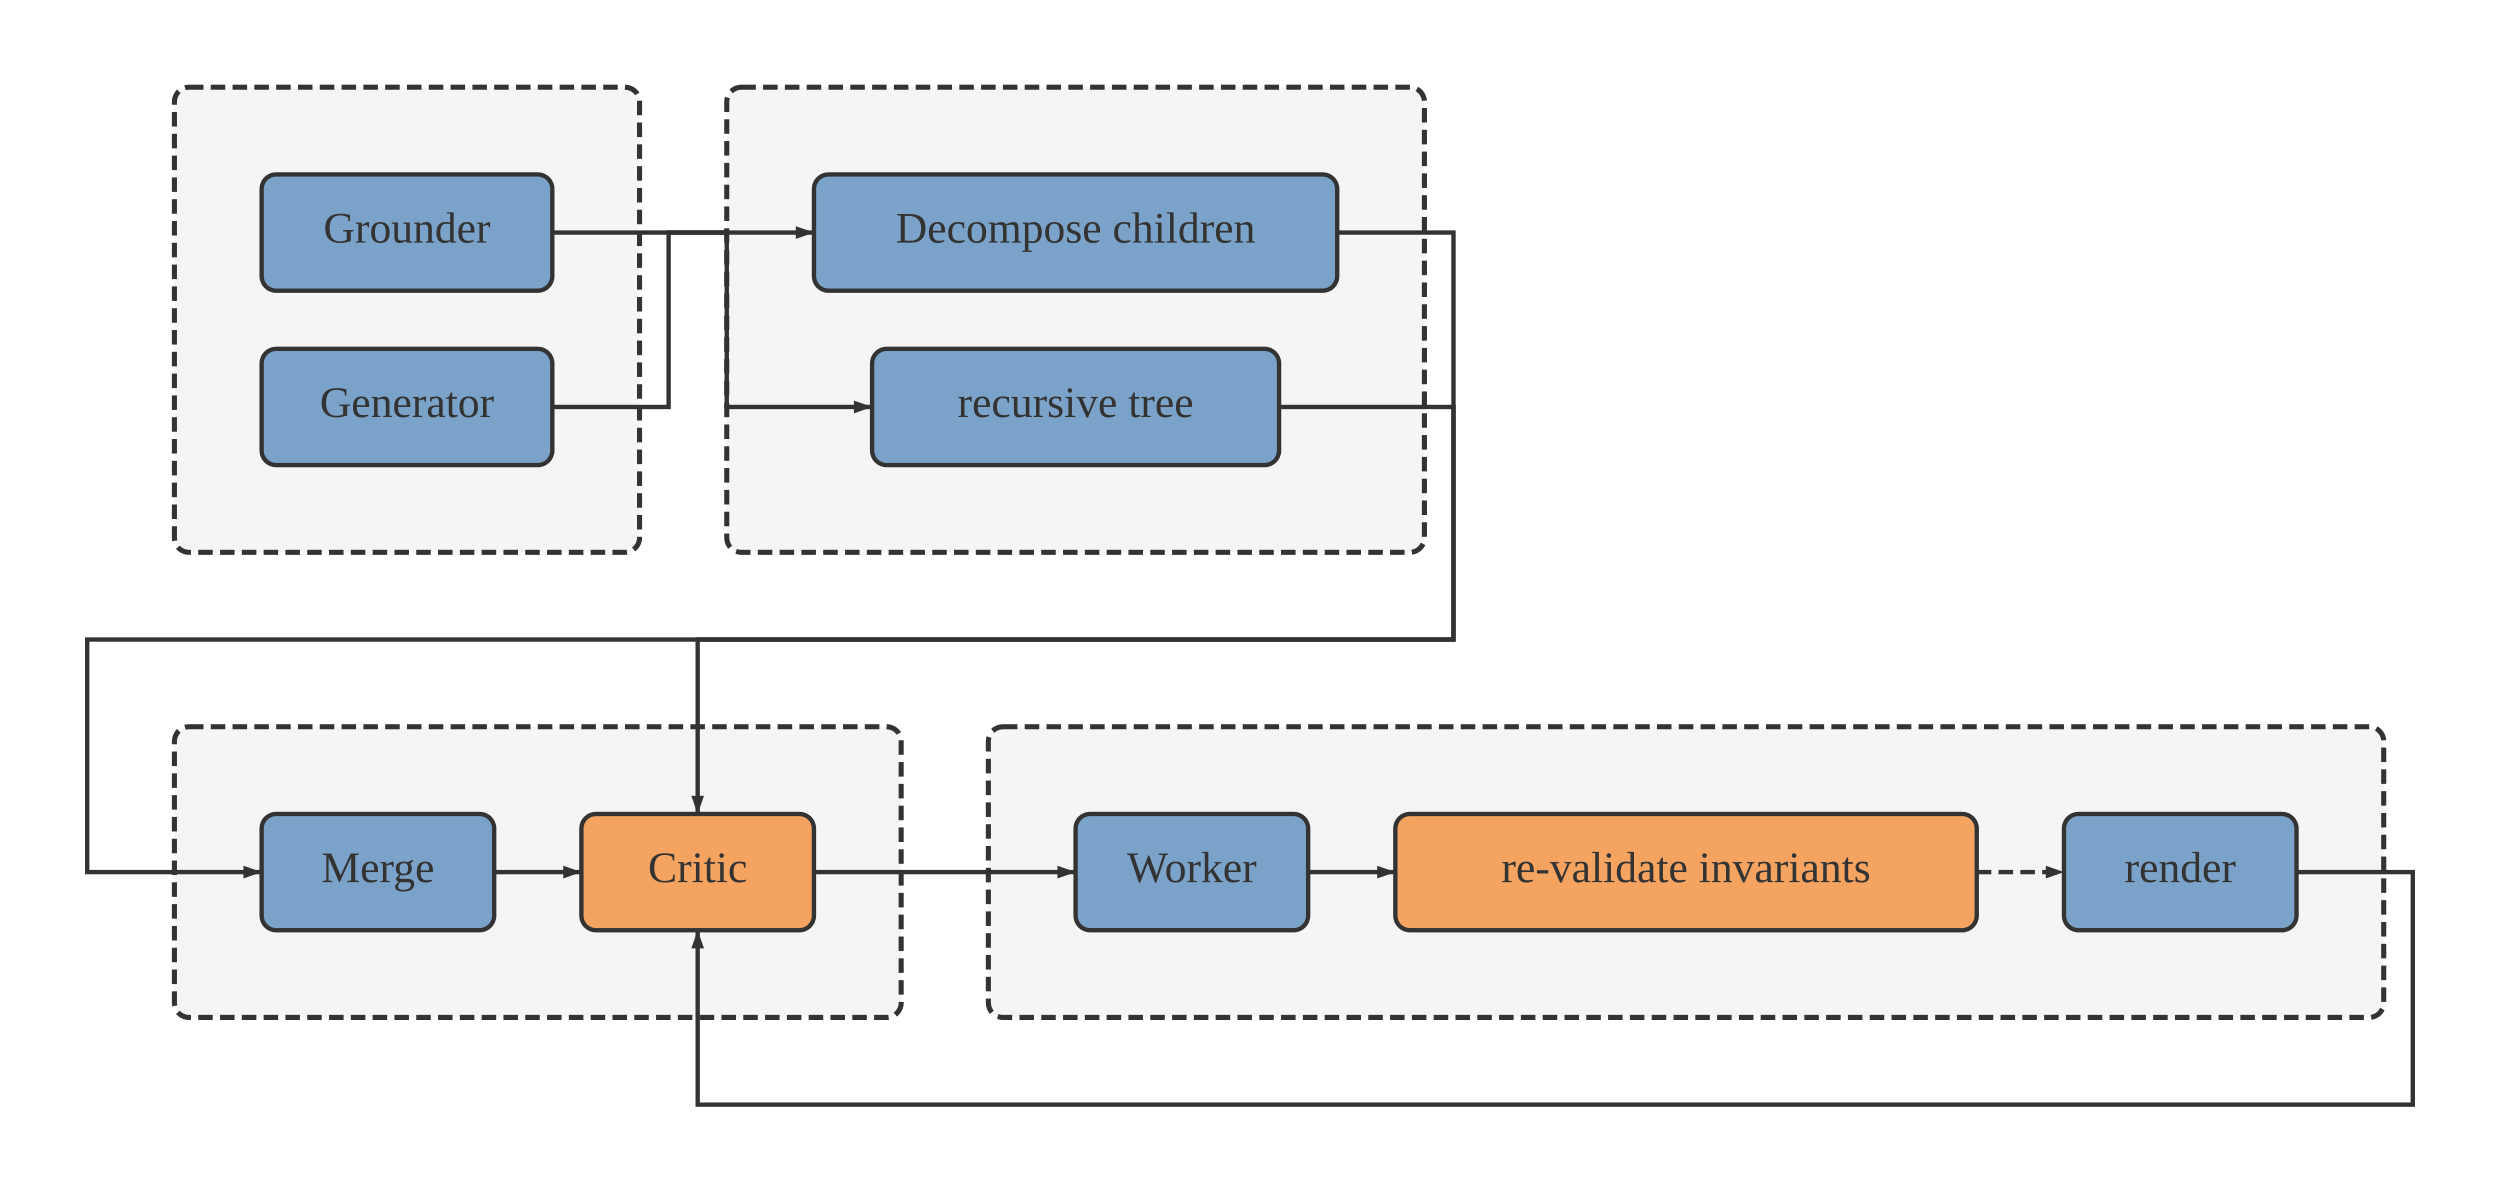
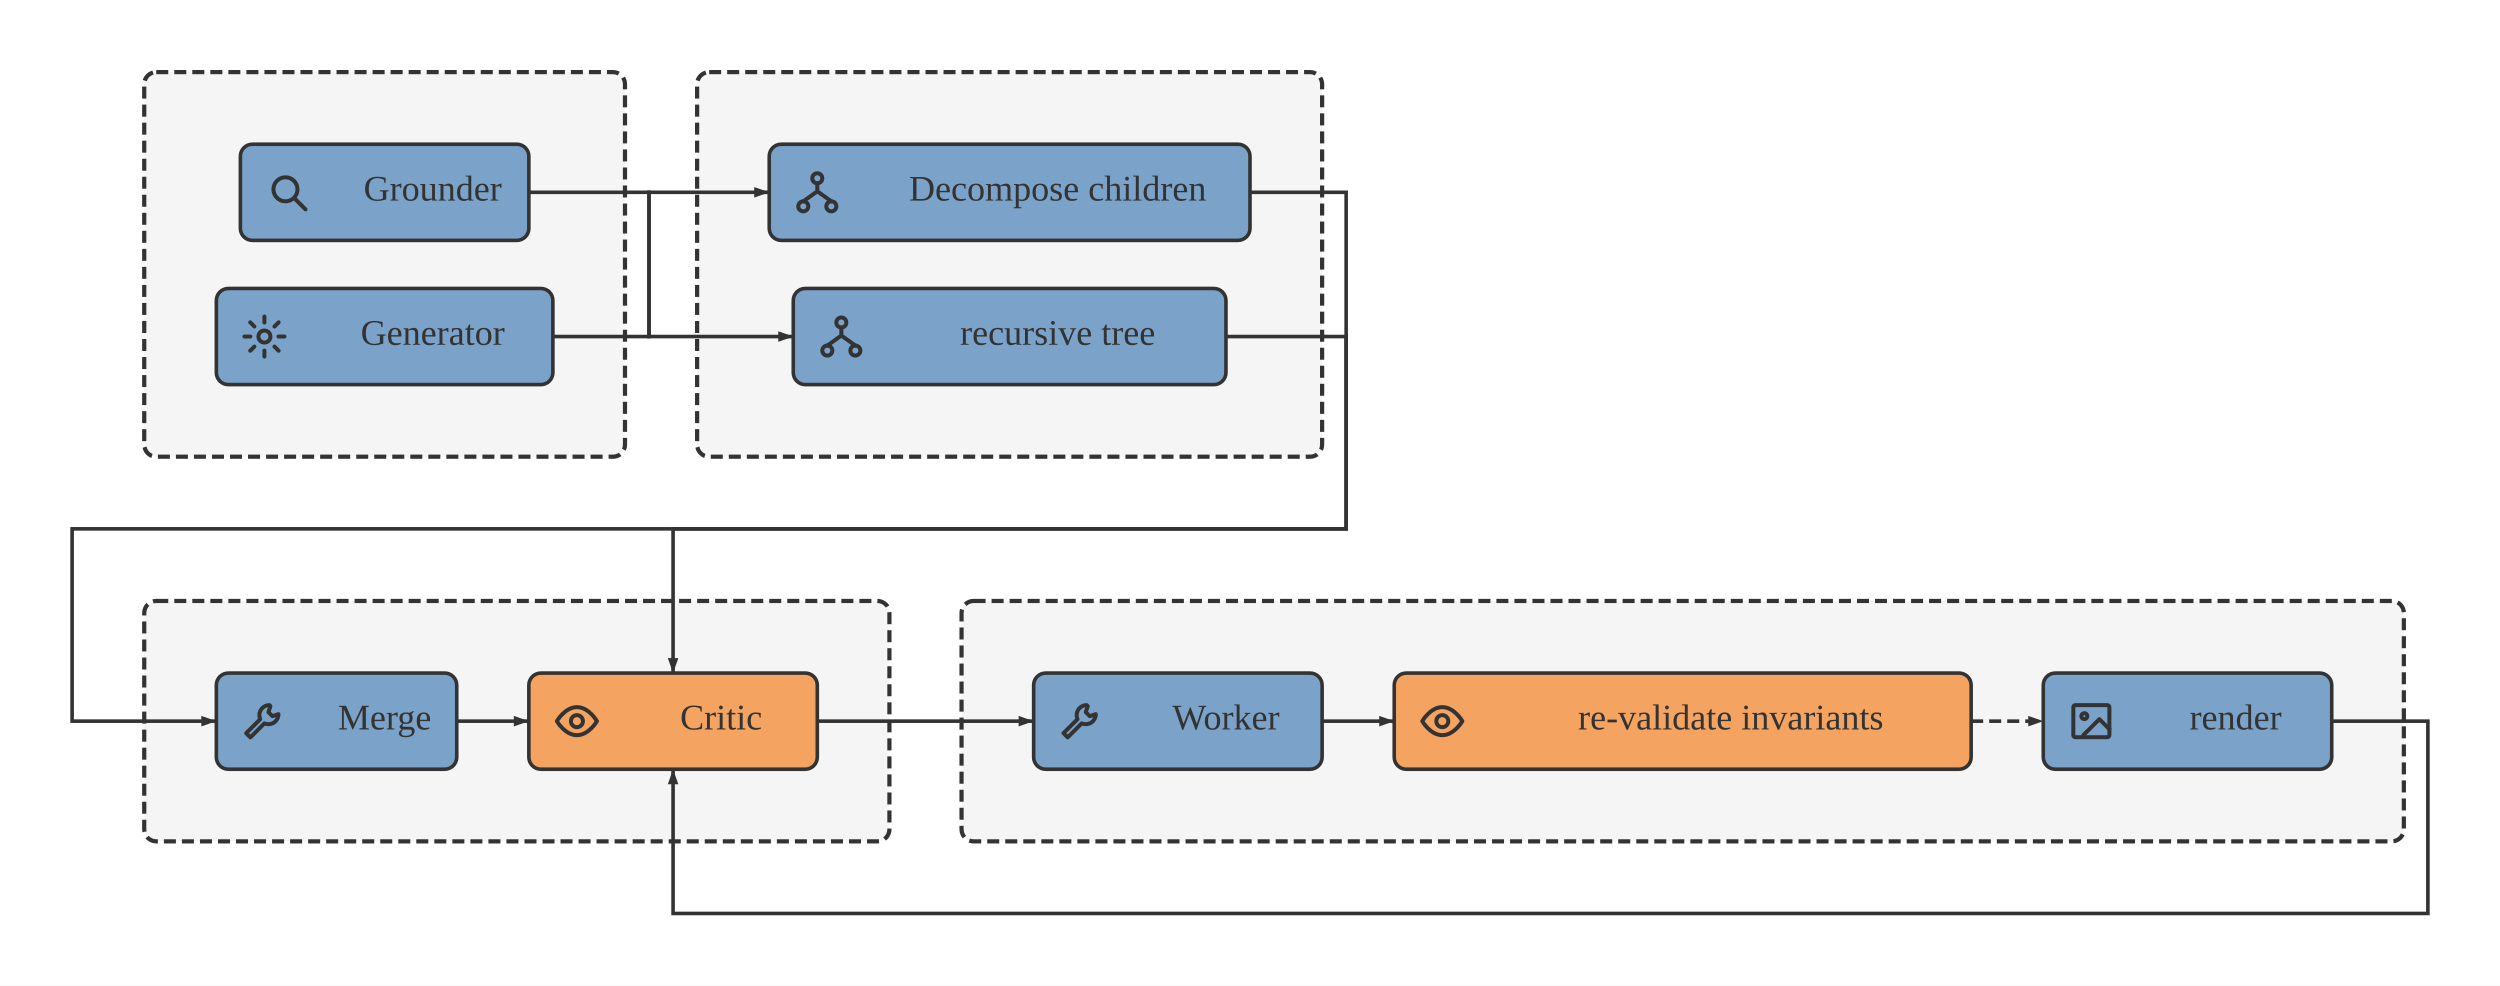
- <svg xmlns="http://www.w3.org/2000/svg" width="688" height="328" viewBox="0 0 688 328" font-family="Times New Roman" data-figtree="1">
-   <rect id="background" x="0" y="0" width="688" height="328" fill="#FFFFFF" data-role="background" />
+ <svg xmlns="http://www.w3.org/2000/svg" width="832" height="328" viewBox="0 0 832 328" font-family="Times New Roman" data-figtree="1">
+   <rect id="background" x="0" y="0" width="832" height="328" fill="#FFFFFF" data-role="background" />
  <defs>
    <marker id="figtree-arrow" markerWidth="5" markerHeight="3.5" refX="5" refY="1.75" orient="auto" markerUnits="userSpaceOnUse">
      <path d="M0,0 L5,1.75 L0,3.5 z" fill="#333333" />
    </marker>
+     <symbol id="icon-eye" viewBox="0 0 24 24" fill="none" stroke="currentColor" stroke-width="2" stroke-linecap="round" stroke-linejoin="round">
+       <path d="M2 12s4-7 10-7 10 7 10 7-4 7-10 7S2 12 2 12z" />
+       <circle cx="12" cy="12" r="3" />
+     </symbol>
+     <symbol id="icon-gear" viewBox="0 0 24 24" fill="none" stroke="currentColor" stroke-width="2" stroke-linecap="round" stroke-linejoin="round">
+       <circle cx="12" cy="12" r="3" />
+       <path d="M12 2v3M12 19v3M2 12h3M19 12h3M4.9 4.9l2.1 2.1M17 17l2.1 2.1M4.9 19.1L7 17M17 7l2.1-2.1" />
+     </symbol>
+     <symbol id="icon-image" viewBox="0 0 24 24" fill="none" stroke="currentColor" stroke-width="2" stroke-linecap="round" stroke-linejoin="round">
+       <rect x="3" y="4" width="18" height="16" rx="1" />
+       <circle cx="8.5" cy="9.5" r="1.5" />
+       <path d="M21 16l-5-5-8 8" />
+     </symbol>
+     <symbol id="icon-search" viewBox="0 0 24 24" fill="none" stroke="currentColor" stroke-width="2" stroke-linecap="round" stroke-linejoin="round">
+       <circle cx="10.5" cy="10.5" r="6" />
+       <path d="M15 15l5.5 5.5" />
+     </symbol>
+     <symbol id="icon-tree" viewBox="0 0 24 24" fill="none" stroke="currentColor" stroke-width="2" stroke-linecap="round" stroke-linejoin="round">
+       <circle cx="12" cy="5" r="2.5" />
+       <circle cx="5" cy="19" r="2.5" />
+       <circle cx="19" cy="19" r="2.5" />
+       <path d="M12 7.5v4M12 11.5L5 16.5M12 11.5l7 5" />
+     </symbol>
+     <symbol id="icon-wrench" viewBox="0 0 24 24" fill="none" stroke="currentColor" stroke-width="2" stroke-linecap="round" stroke-linejoin="round">
+       <path d="M14.5 4a5 5 0 0 0-4.6 7l-7 7 2.1 2.1 7-7A5 5 0 0 0 19 8.5l-3 1-2-2 1-3z" />
+     </symbol>
  </defs>
-   <g id="n1" data-bbox="0 0 688 328">
-     <g id="n2" transform="translate(48,24)" data-bbox="48 24 128 128" data-label="Grounder, Generator">
-       <rect id="n2.container" x="0" y="0" width="128" height="128" fill="#F5F5F5" stroke="#333333" stroke-width="1.4" data-role="container" rx="4" stroke-dasharray="4 2" />
-       <g id="n6" transform="translate(24,24)" data-bbox="24 24 80 32" data-label="Grounder">
-         <rect id="n6.block" x="0" y="0" width="80" height="32" fill="#7BA3C9" stroke="#333333" stroke-width="1.2" data-role="block" rx="4" data-component="Grounder" />
-         <text id="n6.label" x="40" y="16" font-family="Times New Roman" font-size="12" text-anchor="middle" dominant-baseline="middle" fill="#333333" data-kind="label" data-max-width="80">Grounder</text>
+   <g id="n1" data-bbox="0 0 832 328">
+     <g id="n2" transform="translate(48,24)" data-bbox="48 24 160 128" data-label="Grounder, Generator">
+       <rect id="n2.container" x="0" y="0" width="160" height="128" fill="#F5F5F5" stroke="#333333" stroke-width="1.4" data-role="container" rx="4" stroke-dasharray="4 2" />
+       <g id="n6" transform="translate(32,24)" data-bbox="32 24 96 32" data-label="Grounder">
+         <rect id="n6.block" x="0" y="0" width="96" height="32" fill="#7BA3C9" stroke="#333333" stroke-width="1.2" data-role="block" rx="4" data-component="Grounder" />
+         <use id="n6.icon" href="#icon-search" x="8" y="8" width="16" height="16" color="#333333" data-role="icon" />
+         <text id="n6.label" x="64" y="16" font-family="Times New Roman" font-size="12" text-anchor="middle" dominant-baseline="middle" fill="#333333" data-kind="label" data-max-width="72">Grounder</text>
      </g>
-       <g id="n7" transform="translate(24,72)" data-bbox="24 72 80 32" data-label="Generator">
-         <rect id="n7.block" x="0" y="0" width="80" height="32" fill="#7BA3C9" stroke="#333333" stroke-width="1.2" data-role="block" rx="4" data-component="Generator" />
-         <text id="n7.label" x="40" y="16" font-family="Times New Roman" font-size="12" text-anchor="middle" dominant-baseline="middle" fill="#333333" data-kind="label" data-max-width="80">Generator</text>
+       <g id="n7" transform="translate(24,72)" data-bbox="24 72 112 32" data-label="Generator">
+         <rect id="n7.block" x="0" y="0" width="112" height="32" fill="#7BA3C9" stroke="#333333" stroke-width="1.2" data-role="block" rx="4" data-component="Generator" />
+         <use id="n7.icon" href="#icon-gear" x="8" y="8" width="16" height="16" color="#333333" data-role="icon" />
+         <text id="n7.label" x="72" y="16" font-family="Times New Roman" font-size="12" text-anchor="middle" dominant-baseline="middle" fill="#333333" data-kind="label" data-max-width="88">Generator</text>
      </g>
    </g>
-     <g id="n3" transform="translate(200,24)" data-bbox="200 24 192 128" data-label="Decompose children, recursive tree">
-       <rect id="n3.container" x="0" y="0" width="192" height="128" fill="#F5F5F5" stroke="#333333" stroke-width="1.4" data-role="container" rx="4" stroke-dasharray="4 2" />
-       <g id="n8" transform="translate(24,24)" data-bbox="24 24 144 32" data-label="Decompose children">
-         <rect id="n8.block" x="0" y="0" width="144" height="32" fill="#7BA3C9" stroke="#333333" stroke-width="1.2" data-role="block" rx="4" data-component="Decompose children" />
-         <text id="n8.label" x="72" y="16" font-family="Times New Roman" font-size="12" text-anchor="middle" dominant-baseline="middle" fill="#333333" data-kind="label" data-max-width="144">Decompose children</text>
+     <g id="n3" transform="translate(232,24)" data-bbox="232 24 208 128" data-label="Decompose children, recursive tree">
+       <rect id="n3.container" x="0" y="0" width="208" height="128" fill="#F5F5F5" stroke="#333333" stroke-width="1.4" data-role="container" rx="4" stroke-dasharray="4 2" />
+       <g id="n8" transform="translate(24,24)" data-bbox="24 24 160 32" data-label="Decompose children">
+         <rect id="n8.block" x="0" y="0" width="160" height="32" fill="#7BA3C9" stroke="#333333" stroke-width="1.2" data-role="block" rx="4" data-component="Decompose children" />
+         <use id="n8.icon" href="#icon-tree" x="8" y="8" width="16" height="16" color="#333333" data-role="icon" />
+         <text id="n8.label" x="96" y="16" font-family="Times New Roman" font-size="12" text-anchor="middle" dominant-baseline="middle" fill="#333333" data-kind="label" data-max-width="136">Decompose children</text>
      </g>
-       <g id="n9" transform="translate(40,72)" data-bbox="40 72 112 32" data-label="recursive tree">
-         <rect id="n9.block" x="0" y="0" width="112" height="32" fill="#7BA3C9" stroke="#333333" stroke-width="1.2" data-role="block" rx="4" data-component="recursive tree" />
-         <text id="n9.label" x="56" y="16" font-family="Times New Roman" font-size="12" text-anchor="middle" dominant-baseline="middle" fill="#333333" data-kind="label" data-max-width="112">recursive tree</text>
+       <g id="n9" transform="translate(32,72)" data-bbox="32 72 144 32" data-label="recursive tree">
+         <rect id="n9.block" x="0" y="0" width="144" height="32" fill="#7BA3C9" stroke="#333333" stroke-width="1.2" data-role="block" rx="4" data-component="recursive tree" />
+         <use id="n9.icon" href="#icon-tree" x="8" y="8" width="16" height="16" color="#333333" data-role="icon" />
+         <text id="n9.label" x="88" y="16" font-family="Times New Roman" font-size="12" text-anchor="middle" dominant-baseline="middle" fill="#333333" data-kind="label" data-max-width="120">recursive tree</text>
      </g>
    </g>
-     <g id="n4" transform="translate(48,200)" data-bbox="48 200 200 80" data-label="Merge, Critic">
-       <rect id="n4.container" x="0" y="0" width="200" height="80" fill="#F5F5F5" stroke="#333333" stroke-width="1.4" data-role="container" rx="4" stroke-dasharray="4 2" />
-       <g id="n10" transform="translate(24,24)" data-bbox="24 24 64 32" data-label="Merge">
-         <rect id="n10.block" x="0" y="0" width="64" height="32" fill="#7BA3C9" stroke="#333333" stroke-width="1.2" data-role="block" rx="4" data-component="Merge" />
-         <text id="n10.label" x="32" y="16" font-family="Times New Roman" font-size="12" text-anchor="middle" dominant-baseline="middle" fill="#333333" data-kind="label" data-max-width="64">Merge</text>
+     <g id="n4" transform="translate(48,200)" data-bbox="48 200 248 80" data-label="Merge, Critic">
+       <rect id="n4.container" x="0" y="0" width="248" height="80" fill="#F5F5F5" stroke="#333333" stroke-width="1.4" data-role="container" rx="4" stroke-dasharray="4 2" />
+       <g id="n10" transform="translate(24,24)" data-bbox="24 24 80 32" data-label="Merge">
+         <rect id="n10.block" x="0" y="0" width="80" height="32" fill="#7BA3C9" stroke="#333333" stroke-width="1.2" data-role="block" rx="4" data-component="Merge" />
+         <use id="n10.icon" href="#icon-wrench" x="8" y="8" width="16" height="16" color="#333333" data-role="icon" />
+         <text id="n10.label" x="56" y="16" font-family="Times New Roman" font-size="12" text-anchor="middle" dominant-baseline="middle" fill="#333333" data-kind="label" data-max-width="56">Merge</text>
      </g>
-       <g id="n11" transform="translate(112,24)" data-bbox="112 24 64 32" data-label="Critic">
-         <rect id="n11.block" x="0" y="0" width="64" height="32" fill="#F4A460" stroke="#333333" stroke-width="1.2" data-role="block" rx="4" data-component="Critic" />
-         <text id="n11.label" x="32" y="16" font-family="Times New Roman" font-size="12" text-anchor="middle" dominant-baseline="middle" fill="#333333" data-kind="label" data-max-width="64">Critic</text>
+       <g id="n11" transform="translate(128,24)" data-bbox="128 24 96 32" data-label="Critic">
+         <rect id="n11.block" x="0" y="0" width="96" height="32" fill="#F4A460" stroke="#333333" stroke-width="1.2" data-role="block" rx="4" data-component="Critic" />
+         <use id="n11.icon" href="#icon-eye" x="8" y="8" width="16" height="16" color="#333333" data-role="icon" />
+         <text id="n11.label" x="64" y="16" font-family="Times New Roman" font-size="12" text-anchor="middle" dominant-baseline="middle" fill="#333333" data-kind="label" data-max-width="72">Critic</text>
      </g>
-       <path id="n4.arrow0" d="M88,40 H112" fill="none" stroke="#333333" stroke-width="1.2" data-flow="data" marker-end="url(#figtree-arrow)" data-from="n10.right" data-to="n11.left" />
+       <path id="n4.arrow0" d="M104,40 H128" fill="none" stroke="#333333" stroke-width="1.2" data-flow="data" marker-end="url(#figtree-arrow)" data-from="n10.right" data-to="n11.left" />
    </g>
-     <g id="n5" transform="translate(272,200)" data-bbox="272 200 384 80" data-label="Worker, re-validate invariants, render">
-       <rect id="n5.container" x="0" y="0" width="384" height="80" fill="#F5F5F5" stroke="#333333" stroke-width="1.4" data-role="container" rx="4" stroke-dasharray="4 2" />
-       <g id="n12" transform="translate(24,24)" data-bbox="24 24 64 32" data-label="Worker">
-         <rect id="n12.block" x="0" y="0" width="64" height="32" fill="#7BA3C9" stroke="#333333" stroke-width="1.2" data-role="block" rx="4" data-component="Worker" />
-         <text id="n12.label" x="32" y="16" font-family="Times New Roman" font-size="12" text-anchor="middle" dominant-baseline="middle" fill="#333333" data-kind="label" data-max-width="64">Worker</text>
+     <g id="n5" transform="translate(320,200)" data-bbox="320 200 480 80" data-label="Worker, re-validate invariants, render">
+       <rect id="n5.container" x="0" y="0" width="480" height="80" fill="#F5F5F5" stroke="#333333" stroke-width="1.4" data-role="container" rx="4" stroke-dasharray="4 2" />
+       <g id="n12" transform="translate(24,24)" data-bbox="24 24 96 32" data-label="Worker">
+         <rect id="n12.block" x="0" y="0" width="96" height="32" fill="#7BA3C9" stroke="#333333" stroke-width="1.2" data-role="block" rx="4" data-component="Worker" />
+         <use id="n12.icon" href="#icon-wrench" x="8" y="8" width="16" height="16" color="#333333" data-role="icon" />
+         <text id="n12.label" x="64" y="16" font-family="Times New Roman" font-size="12" text-anchor="middle" dominant-baseline="middle" fill="#333333" data-kind="label" data-max-width="72">Worker</text>
      </g>
-       <g id="n13" transform="translate(112,24)" data-bbox="112 24 160 32" data-label="re-validate invariants">
-         <rect id="n13.block" x="0" y="0" width="160" height="32" fill="#F4A460" stroke="#333333" stroke-width="1.2" data-role="block" rx="4" data-component="re-validate invariants" />
-         <text id="n13.label" x="80" y="16" font-family="Times New Roman" font-size="12" text-anchor="middle" dominant-baseline="middle" fill="#333333" data-kind="label" data-max-width="160">re-validate invariants</text>
+       <g id="n13" transform="translate(144,24)" data-bbox="144 24 192 32" data-label="re-validate invariants">
+         <rect id="n13.block" x="0" y="0" width="192" height="32" fill="#F4A460" stroke="#333333" stroke-width="1.2" data-role="block" rx="4" data-component="re-validate invariants" />
+         <use id="n13.icon" href="#icon-eye" x="8" y="8" width="16" height="16" color="#333333" data-role="icon" />
+         <text id="n13.label" x="112" y="16" font-family="Times New Roman" font-size="12" text-anchor="middle" dominant-baseline="middle" fill="#333333" data-kind="label" data-max-width="168">re-validate invariants</text>
      </g>
-       <g id="n14" transform="translate(296,24)" data-bbox="296 24 64 32" data-label="render">
-         <rect id="n14.block" x="0" y="0" width="64" height="32" fill="#7BA3C9" stroke="#333333" stroke-width="1.2" data-role="block" rx="4" data-component="render" />
-         <text id="n14.label" x="32" y="16" font-family="Times New Roman" font-size="12" text-anchor="middle" dominant-baseline="middle" fill="#333333" data-kind="label" data-max-width="64">render</text>
+       <g id="n14" transform="translate(360,24)" data-bbox="360 24 96 32" data-label="render">
+         <rect id="n14.block" x="0" y="0" width="96" height="32" fill="#7BA3C9" stroke="#333333" stroke-width="1.2" data-role="block" rx="4" data-component="render" />
+         <use id="n14.icon" href="#icon-image" x="8" y="8" width="16" height="16" color="#333333" data-role="icon" />
+         <text id="n14.label" x="64" y="16" font-family="Times New Roman" font-size="12" text-anchor="middle" dominant-baseline="middle" fill="#333333" data-kind="label" data-max-width="72">render</text>
      </g>
-       <path id="n5.arrow0" d="M88,40 H112" fill="none" stroke="#333333" stroke-width="1.2" data-flow="data" marker-end="url(#figtree-arrow)" data-from="n12.right" data-to="n13.left" />
-       <path id="n5.arrow1" d="M272,40 H296" fill="none" stroke="#333333" stroke-width="1.2" data-flow="control" stroke-dasharray="4 2" marker-end="url(#figtree-arrow)" data-from="n13.right" data-to="n14.left" />
+       <path id="n5.arrow0" d="M120,40 H144" fill="none" stroke="#333333" stroke-width="1.2" data-flow="data" marker-end="url(#figtree-arrow)" data-from="n12.right" data-to="n13.left" />
+       <path id="n5.arrow1" d="M336,40 H360" fill="none" stroke="#333333" stroke-width="1.2" data-flow="control" stroke-dasharray="4 2" marker-end="url(#figtree-arrow)" data-from="n13.right" data-to="n14.left" />
    </g>
-     <path id="n1.arrow0" d="M152,112 H184 V64 H224" fill="none" stroke="#333333" stroke-width="1.2" data-flow="data" marker-end="url(#figtree-arrow)" data-from="n7.right" data-to="n8.left" />
-     <path id="n1.arrow1" d="M368,64 H400 V176 H24 V240 H72" fill="none" stroke="#333333" stroke-width="1.2" data-flow="data" marker-end="url(#figtree-arrow)" data-from="n8.right" data-to="n10.left" />
-     <path id="n1.arrow2" d="M632,240 H664 V304 H192 V256" fill="none" stroke="#333333" stroke-width="1.2" data-flow="data" marker-end="url(#figtree-arrow)" data-from="n14.right" data-to="n11.bottom" />
-     <path id="n1.arrow3" d="M224,240 H296" fill="none" stroke="#333333" stroke-width="1.2" data-flow="data" marker-end="url(#figtree-arrow)" data-from="n11.right" data-to="n12.left" />
-     <path id="n1.arrow4" d="M152,64 H200 V112 H240" fill="none" stroke="#333333" stroke-width="1.2" data-flow="data" marker-end="url(#figtree-arrow)" data-from="n6.right" data-to="n9.left" />
-     <path id="n1.arrow5" d="M352,112 H400 V176 H192 V224" fill="none" stroke="#333333" stroke-width="1.2" data-flow="data" marker-end="url(#figtree-arrow)" data-from="n9.right" data-to="n11.top" />
+     <path id="n1.arrow0" d="M184,112 H216 V64 H256" fill="none" stroke="#333333" stroke-width="1.2" data-flow="data" marker-end="url(#figtree-arrow)" data-from="n7.right" data-to="n8.left" />
+     <path id="n1.arrow1" d="M416,64 H448 V176 H24 V240 H72" fill="none" stroke="#333333" stroke-width="1.2" data-flow="data" marker-end="url(#figtree-arrow)" data-from="n8.right" data-to="n10.left" />
+     <path id="n1.arrow2" d="M776,240 H808 V304 H224 V256" fill="none" stroke="#333333" stroke-width="1.2" data-flow="data" marker-end="url(#figtree-arrow)" data-from="n14.right" data-to="n11.bottom" />
+     <path id="n1.arrow3" d="M272,240 H344" fill="none" stroke="#333333" stroke-width="1.2" data-flow="data" marker-end="url(#figtree-arrow)" data-from="n11.right" data-to="n12.left" />
+     <path id="n1.arrow4" d="M176,64 H216 V112 H264" fill="none" stroke="#333333" stroke-width="1.2" data-flow="data" marker-end="url(#figtree-arrow)" data-from="n6.right" data-to="n9.left" />
+     <path id="n1.arrow5" d="M408,112 H448 V176 H224 V224" fill="none" stroke="#333333" stroke-width="1.2" data-flow="data" marker-end="url(#figtree-arrow)" data-from="n9.right" data-to="n11.top" />
  </g>
</svg>
